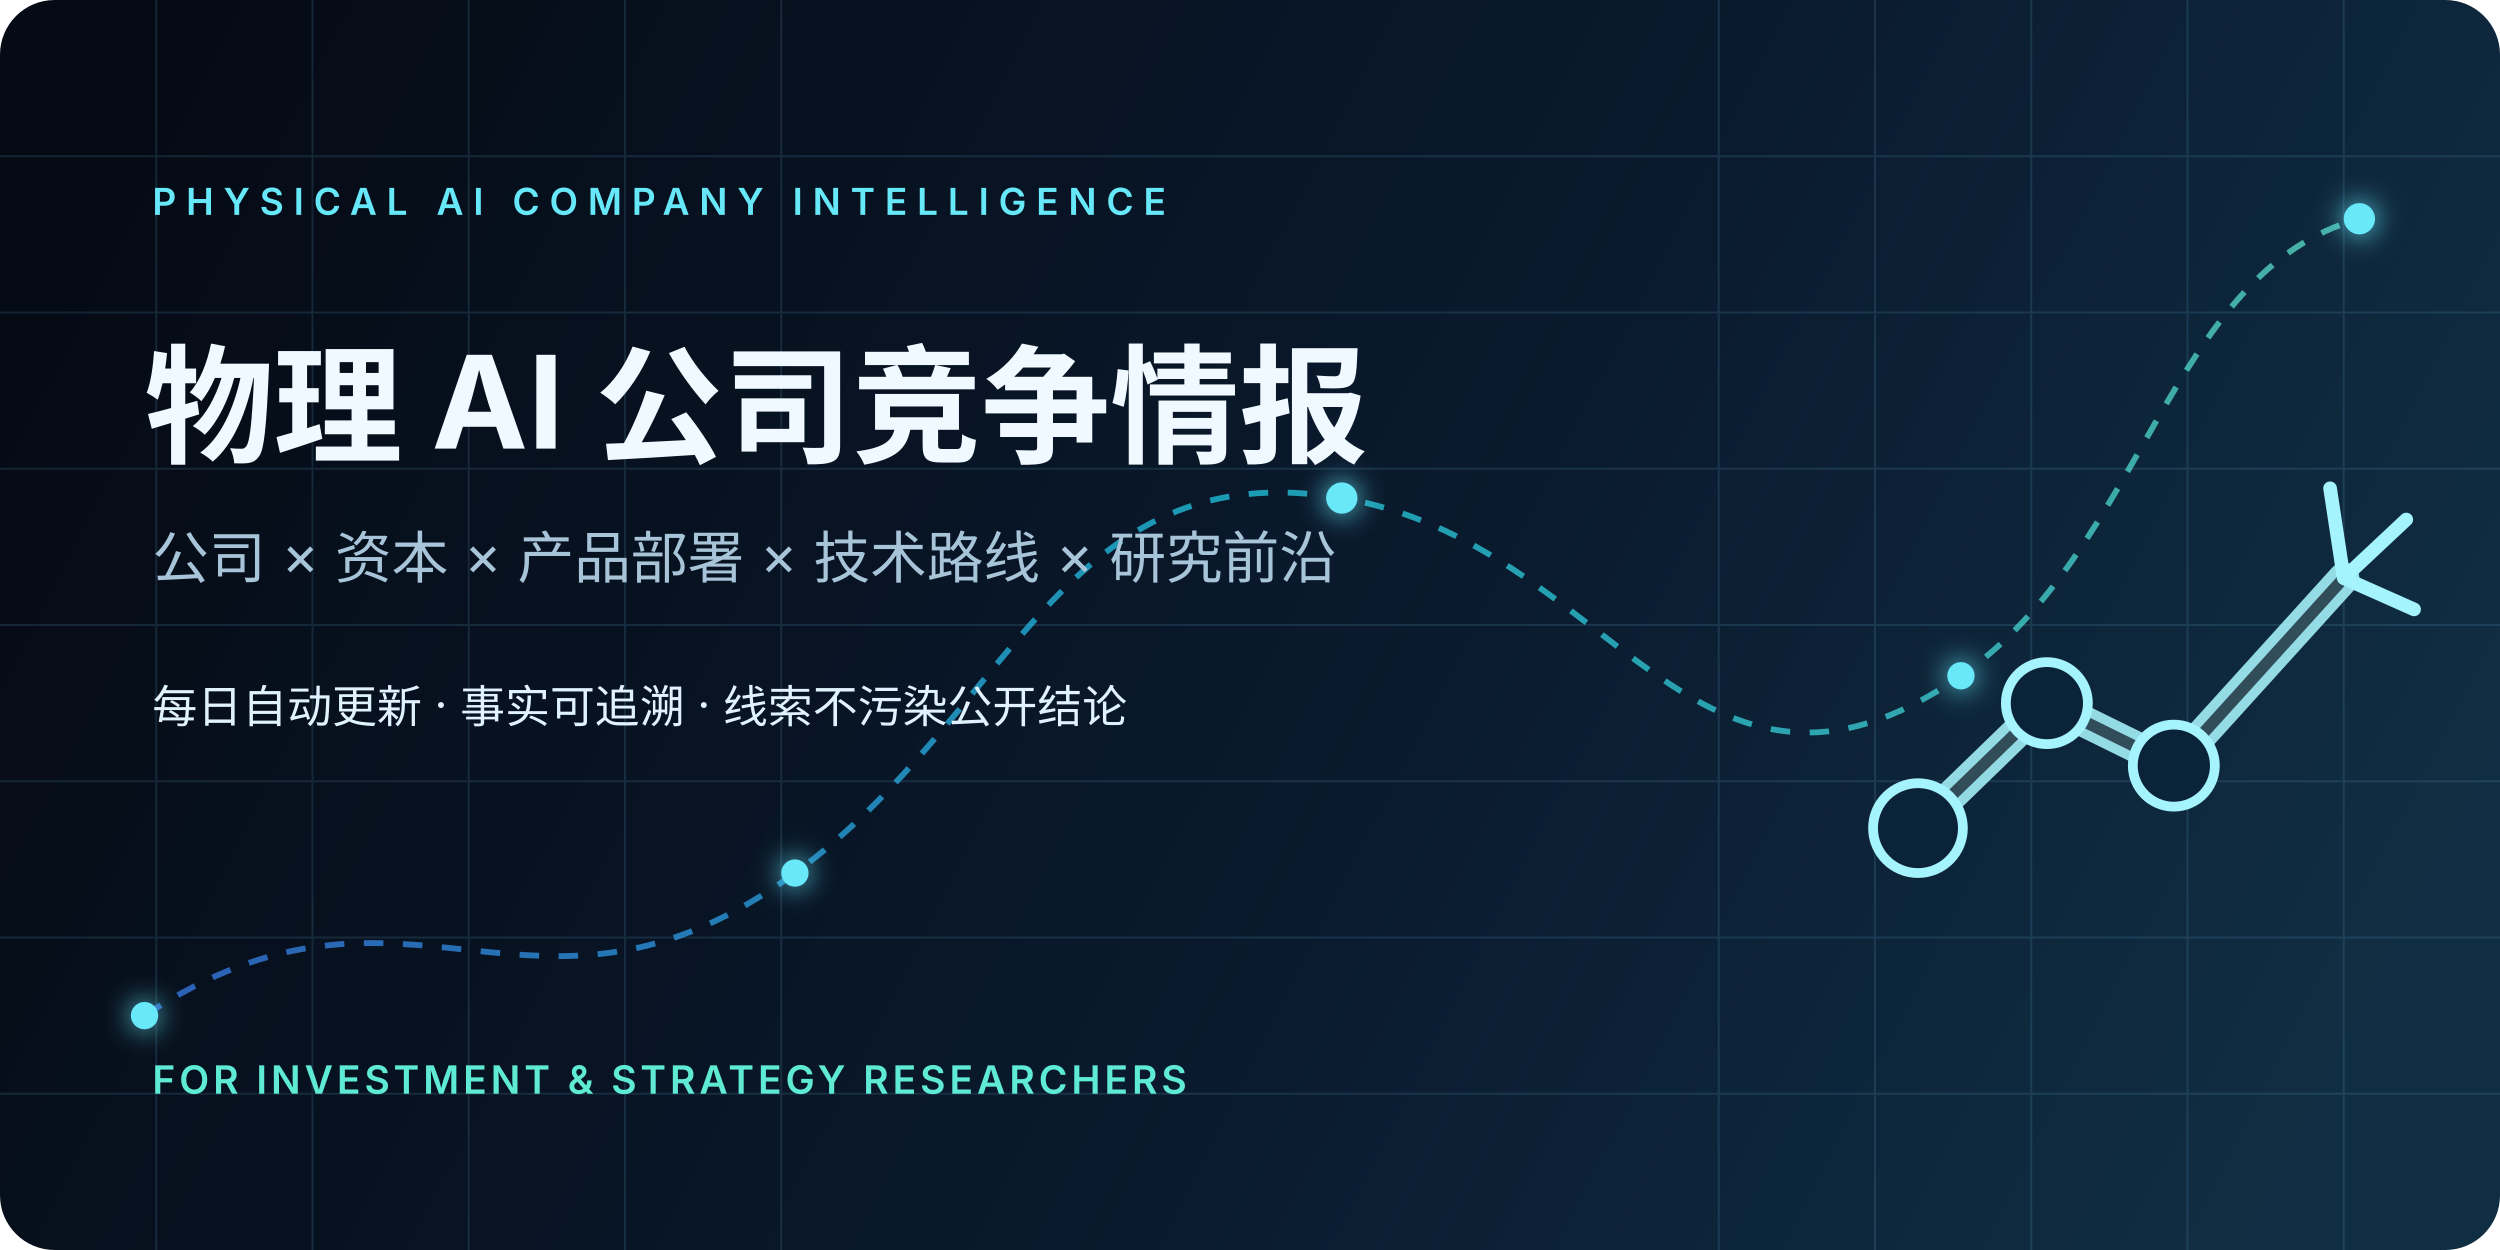
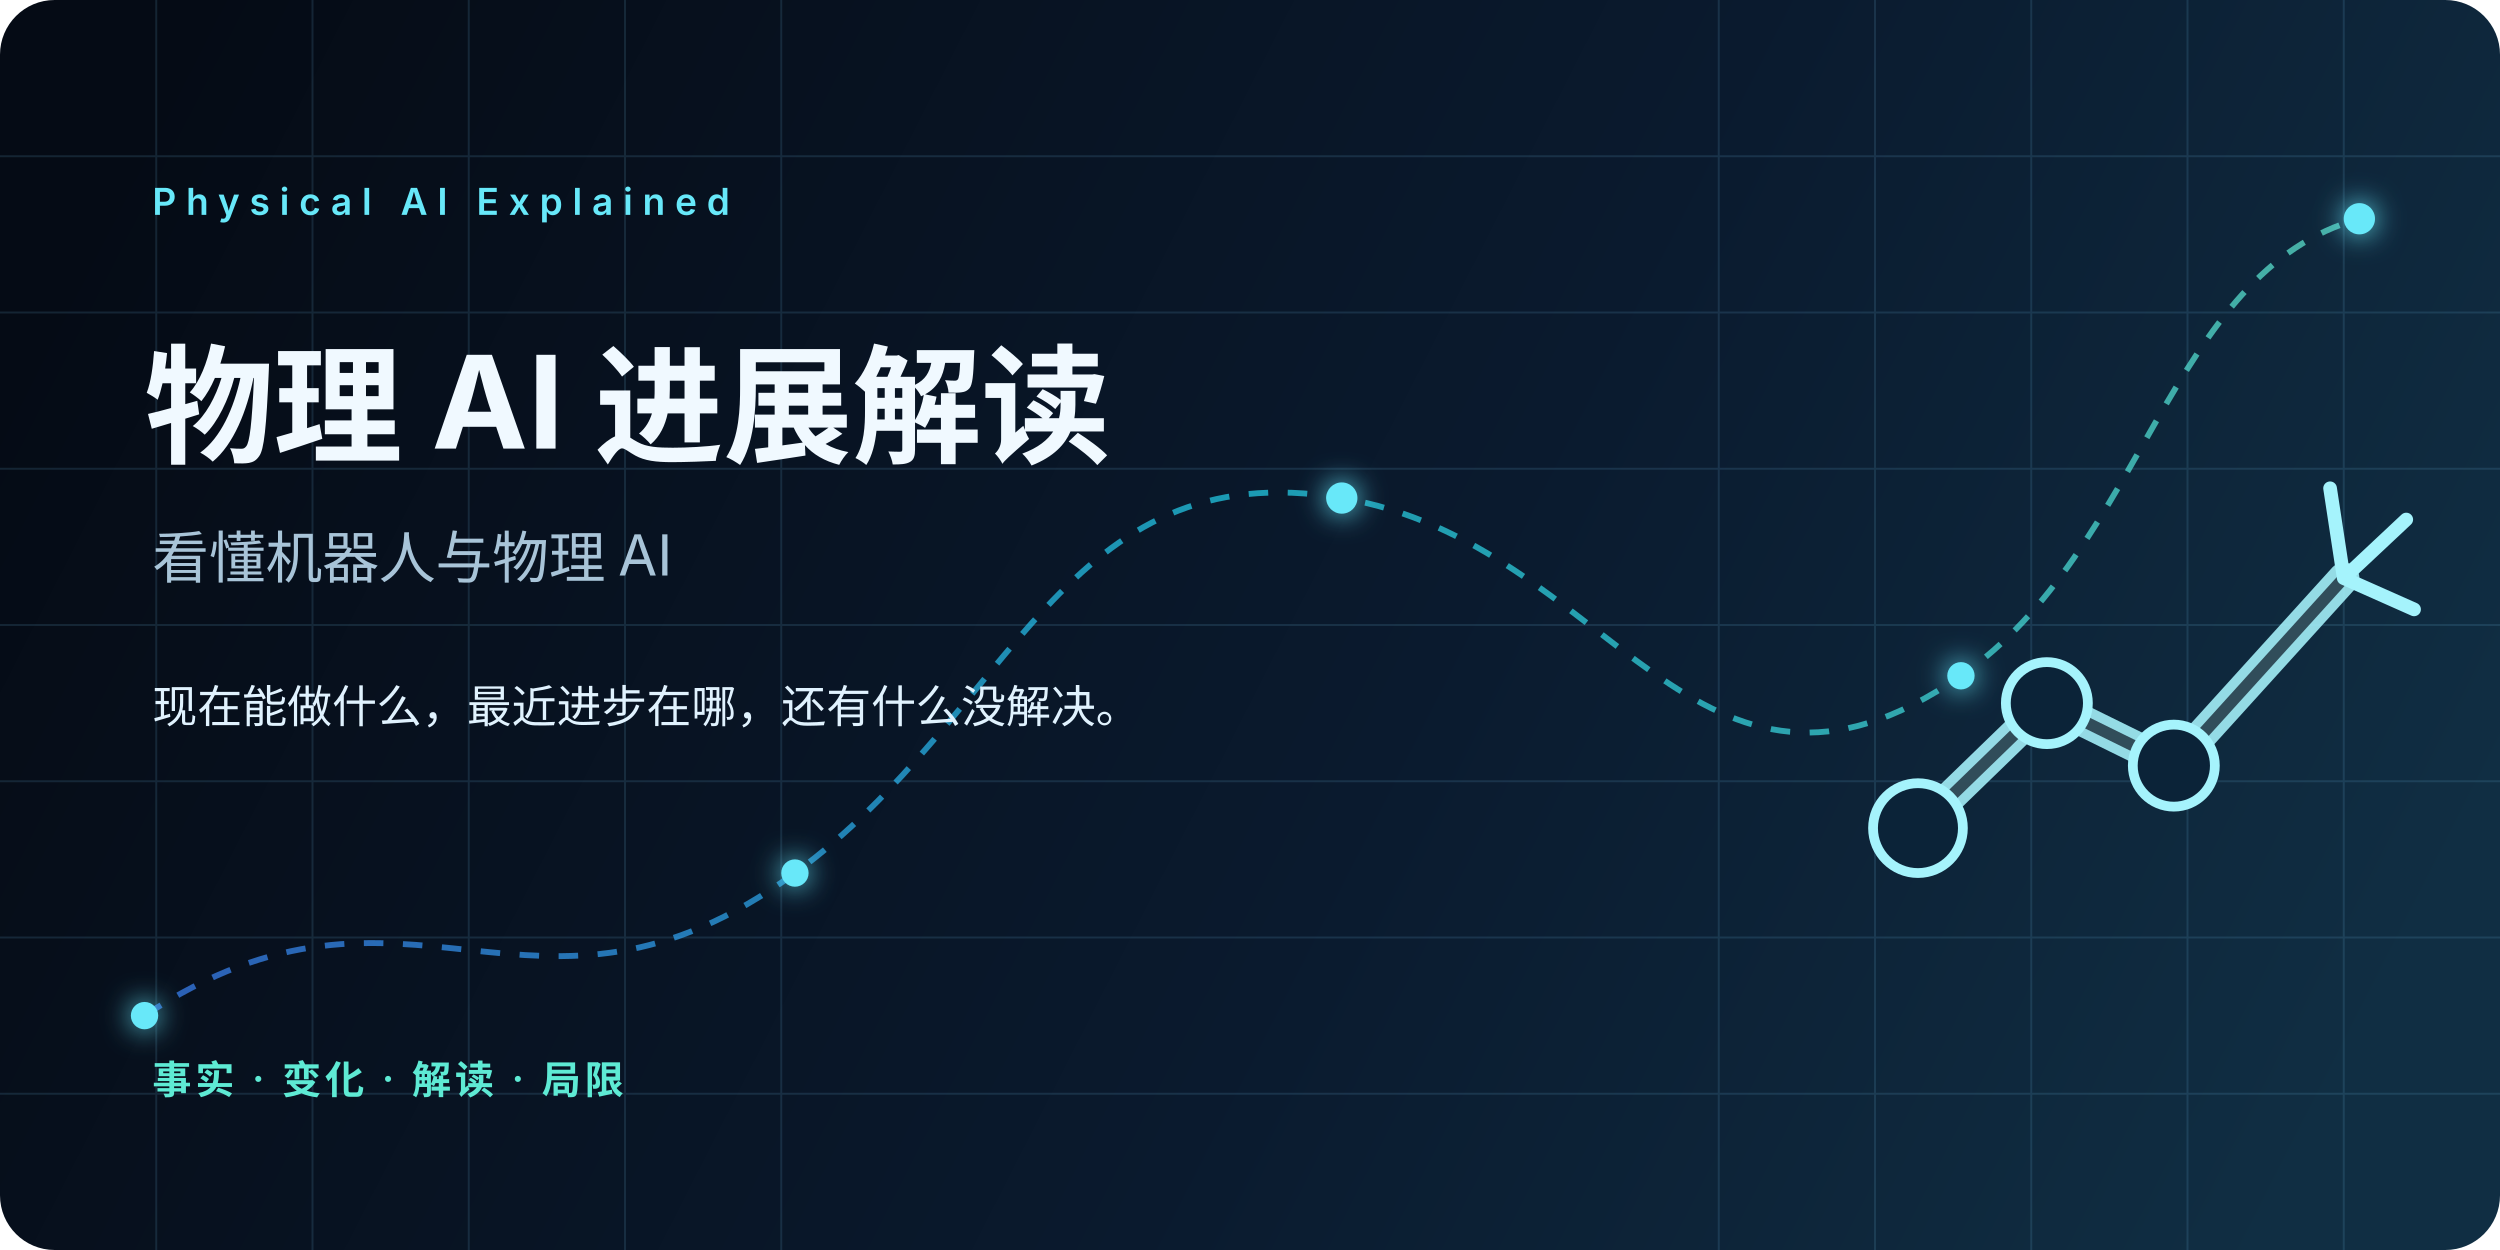
- <svg xmlns="http://www.w3.org/2000/svg" width="1280" height="640" viewBox="0 0 1280 640" fill="none">
+ <svg xmlns="http://www.w3.org/2000/svg" width="1280" height="640" viewBox="0 0 1280 640" fill="none" role="img" aria-labelledby="preview-title preview-description">
  <defs>
    <linearGradient id="bg" x1="80" y1="40" x2="1180" y2="600" gradientUnits="userSpaceOnUse">
      <stop stop-color="#050B15" />
      <stop offset="0.58" stop-color="#0A1A2E" />
      <stop offset="1" stop-color="#102E43" />
    </linearGradient>
    <linearGradient id="signal" x1="90" y1="520" x2="1170" y2="105" gradientUnits="userSpaceOnUse">
      <stop stop-color="#3B82F6" />
      <stop offset="0.52" stop-color="#22D3EE" />
      <stop offset="1" stop-color="#5EEAD4" />
    </linearGradient>
    <filter id="glow" x="-50%" y="-50%" width="200%" height="200%">
      <feGaussianBlur stdDeviation="7" result="b" />
      <feMerge>
        <feMergeNode in="b" />
        <feMergeNode in="SourceGraphic" />
      </feMerge>
    </filter>
  </defs>
  <rect width="1280" height="640" rx="28" fill="url(#bg)" />
  <g opacity=".13" stroke="#7DD3FC">
    <path d="M0 80H1280M0 160H1280M0 240H1280M0 320H1280M0 400H1280M0 480H1280M0 560H1280" />
    <path d="M80 0V640M160 0V640M240 0V640M320 0V640M400 0V640M880 0V640M960 0V640M1040 0V640M1120 0V640M1200 0V640" />
  </g>
  <path d="M74 520C210 430 272 545 407 447C519 365 544 231 687 255C825 278 868 440 1004 346C1098 281 1110 139 1208 112" stroke="url(#signal)" stroke-width="3" stroke-dasharray="10 10" opacity=".7" />
  <g filter="url(#glow)" fill="#67E8F9">
    <circle cx="74" cy="520" r="7" />
    <circle cx="407" cy="447" r="7" />
    <circle cx="687" cy="255" r="8" />
    <circle cx="1004" cy="346" r="7" />
    <circle cx="1208" cy="112" r="8" />
  </g>
  <g font-family="-apple-system,BlinkMacSystemFont,'Segoe UI','Noto Sans SC',sans-serif">
-     <text x="78" y="110" fill="#67E8F9" font-size="19" font-weight="600" letter-spacing="5">PHYSICAL AI COMPANY INTELLIGENCE</text>
-     <text x="74" y="232" fill="#F0F9FF" font-size="66" font-weight="750">物理 AI 公司竞争情报</text>
-     <text x="78" y="296" fill="#A8C4D8" font-size="29">公司 × 资本 × 产品部署 × 技术路线 × 研究前沿</text>
-     <text x="78" y="370" fill="#E0F2FE" font-size="23">每日自动更新 · 事实可追溯 · 线索不污染公开结论</text>
-     <text x="78" y="560" fill="#5EEAD4" font-size="20" font-weight="600" letter-spacing="2">FOR INVESTMENT &amp; STRATEGY RESEARCHERS</text>
+     <text x="78" y="110" fill="#67E8F9" font-size="19" font-weight="600" letter-spacing="5">Physical AI Explained</text>
+     <text x="74" y="232" fill="#F0F9FF" font-size="66" font-weight="750">物理 AI 进展解读</text>
+     <text x="78" y="296" fill="#A8C4D8" font-size="29">看懂机器人与物理 AI</text>
+     <text x="78" y="370" fill="#E0F2FE" font-size="23">现在能做什么，最近进步在哪，还有什么没解决。</text>
+     <text x="78" y="560" fill="#5EEAD4" font-size="20" font-weight="600" letter-spacing="2">事实 · 变化 · 解读 · 局限</text>
  </g>
  <g transform="translate(970 166)" stroke="#A5F3FC" stroke-linecap="round" stroke-linejoin="round">
    <path d="M12 258L78 194L143 226L230 130" stroke-width="16" opacity=".88" />
    <path d="M12 258L78 194L143 226L230 130" stroke="#07111F" stroke-width="6" opacity=".7" />
    <circle cx="12" cy="258" r="23" fill="#0B2338" stroke-width="5" />
    <circle cx="78" cy="194" r="21" fill="#0B2338" stroke-width="5" />
    <circle cx="143" cy="226" r="21" fill="#0B2338" stroke-width="5" />
    <path d="M230 130L262 100M230 130L266 146M230 130L223 84" stroke-width="7" />
  </g>
</svg>
